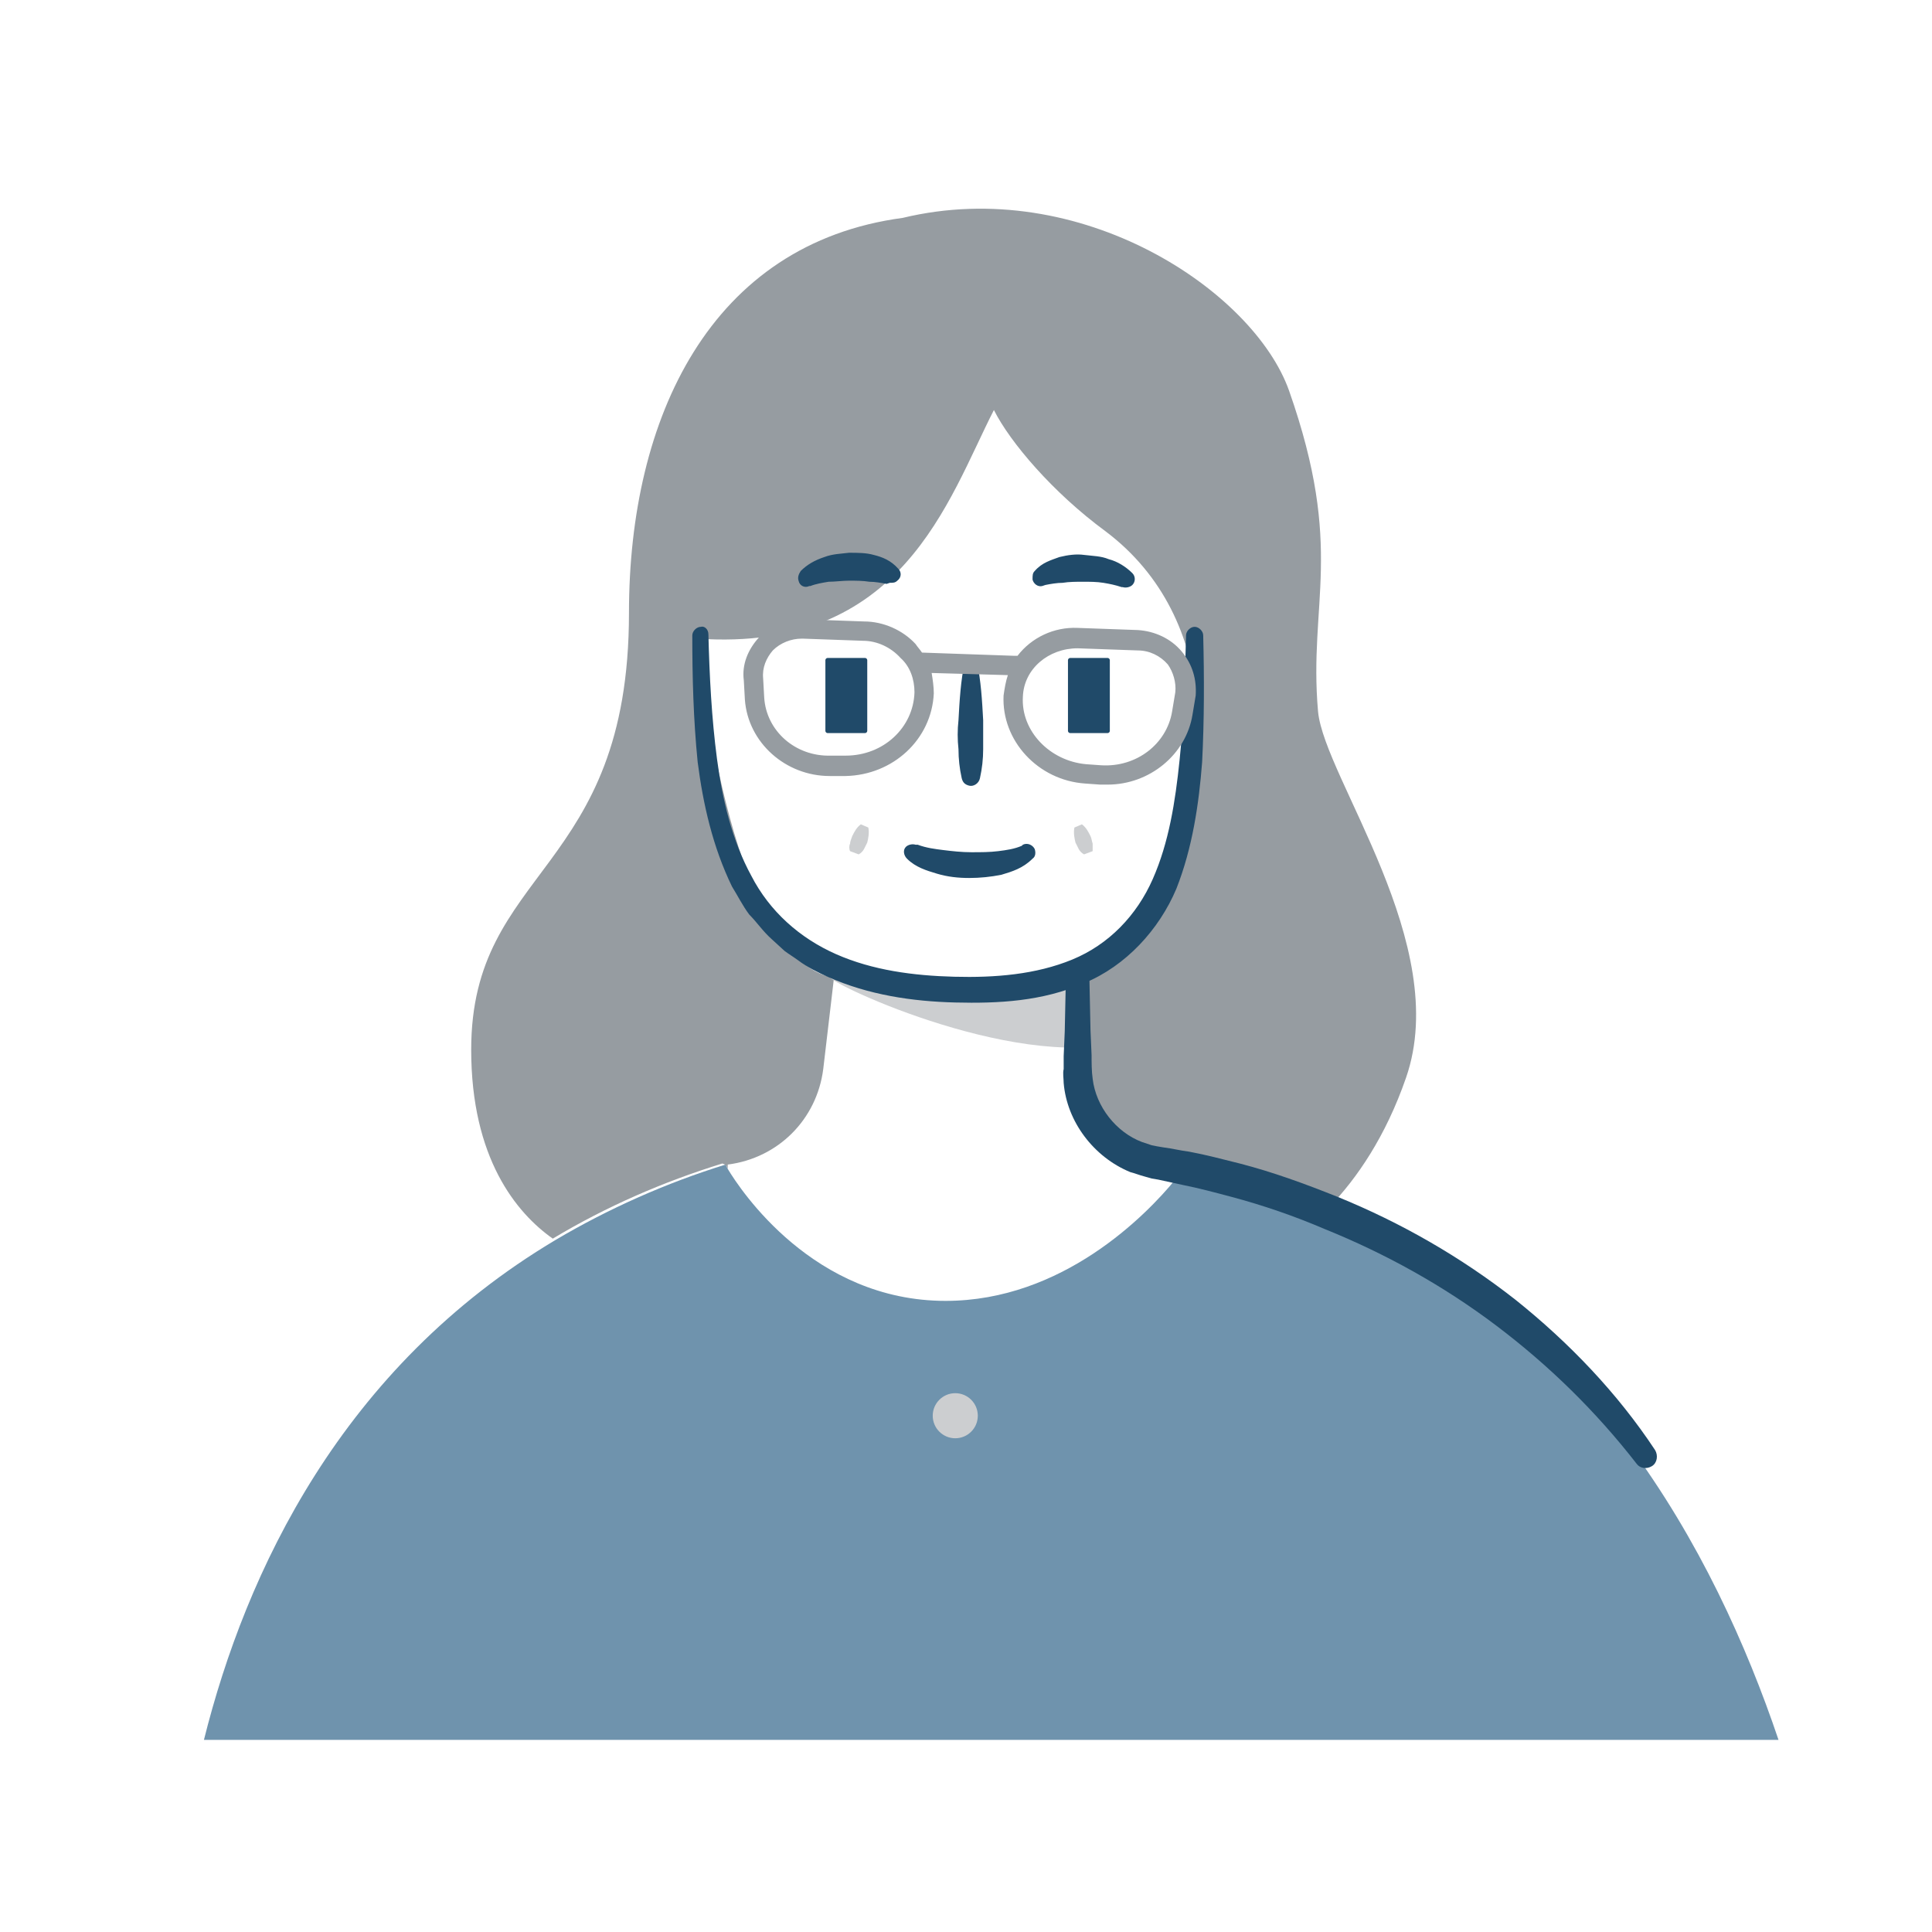
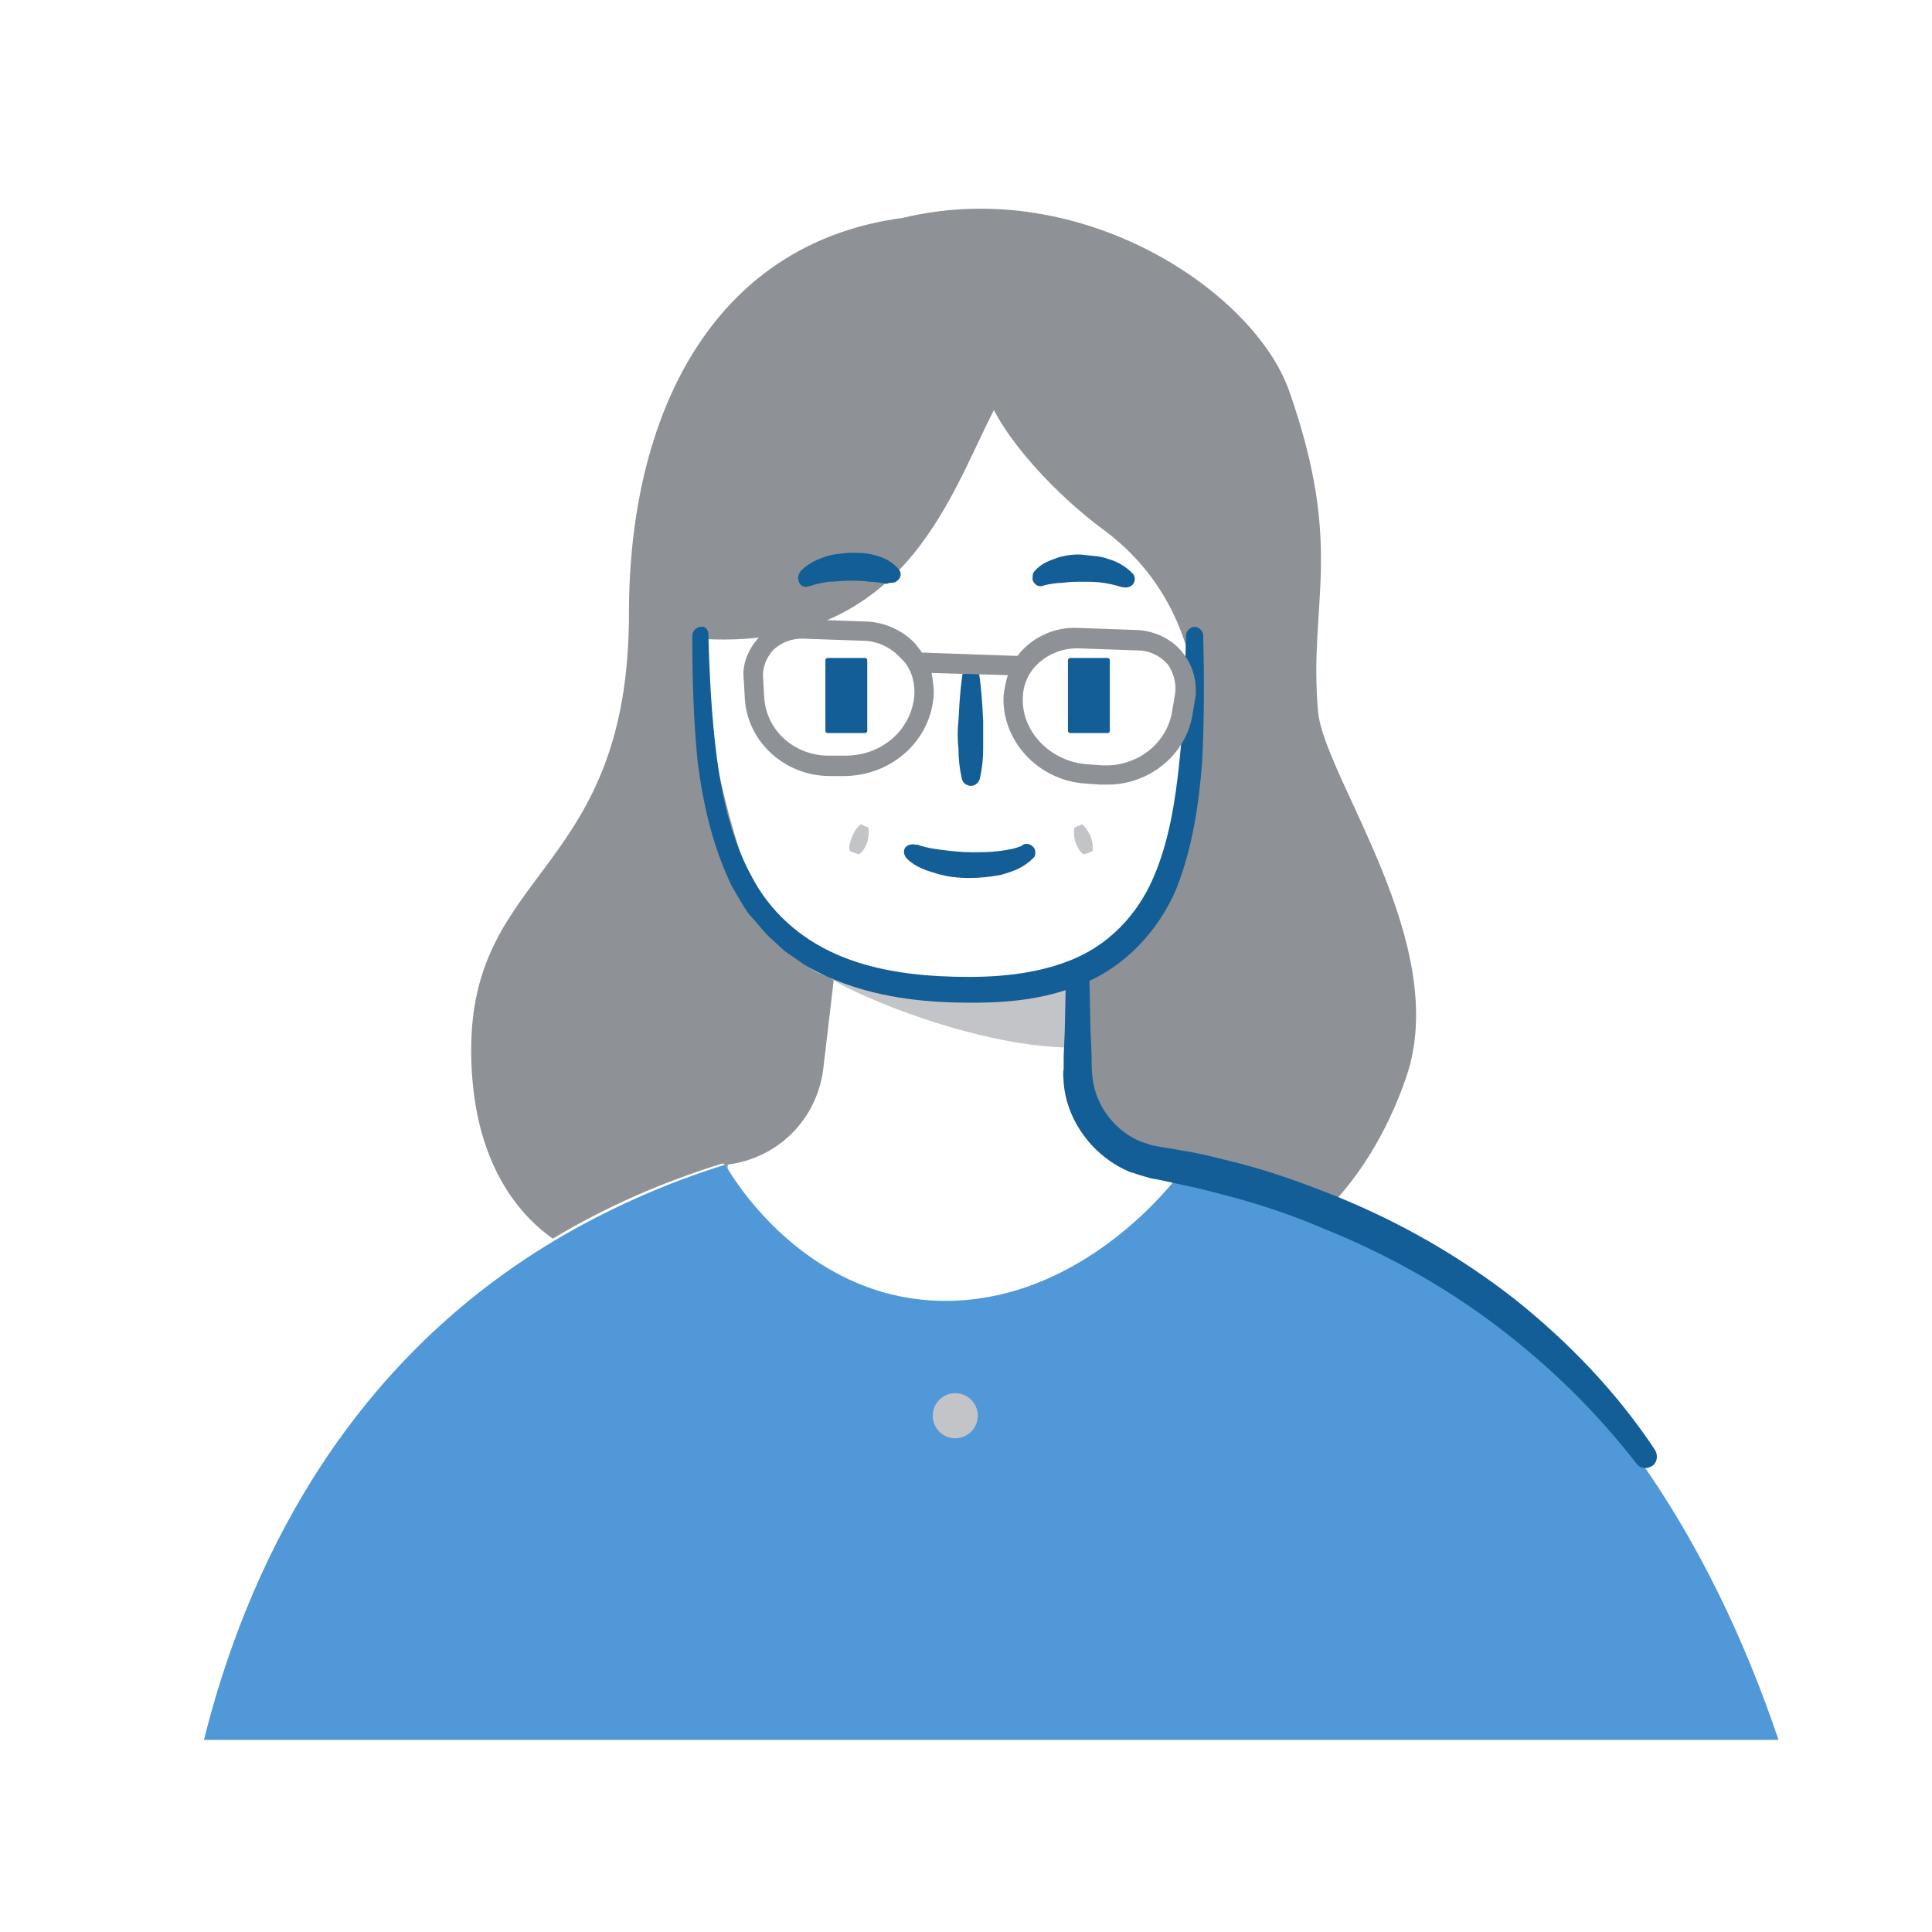
<svg xmlns="http://www.w3.org/2000/svg" viewBox="0 0 180 180">
-   <path d="m165.7 162.1c-5.9-17.5-17.8-39.7-41.6-49.6-4.4-1.8-8.9-3.2-13.5-4 0 0-.4.5-1.1 1.4-2.7 3.3-10.5 11.3-21.4 11.3-12.3 0-19.1-10.3-20.3-12.3l-.2-.4c-5.5 1.7-10.9 4.1-15.8 7-20 11.9-28.9 31-32.8 46.6z" fill="#6f93ad" />
+   <path d="m165.7 162.1c-5.9-17.5-17.8-39.7-41.6-49.6-4.4-1.8-8.9-3.2-13.5-4 0 0-.4.5-1.1 1.4-2.7 3.3-10.5 11.3-21.4 11.3-12.3 0-19.1-10.3-20.3-12.3l-.2-.4c-5.5 1.7-10.9 4.1-15.8 7-20 11.9-28.9 31-32.8 46.6z" fill="#5198d9" />
  <path d="m107.3 108.2c-4.2-.6-7.4-4.1-7.5-8.4l-.3-9.5s4.8-1 9.1-9c4.5-8.5 5.4-23.6-5.4-31.7-4.9-3.7-8.9-8.3-10.4-11.3-4.3 8.4-8.5 22.6-27.6 21.3 0 0 2.7 29.9 12.7 31.6l-1 8.5c-.6 4.7-4.2 8.3-8.9 8.9v.4c1.2 2.1 8 12.3 20.3 12.3 10.9 0 18.6-8 21.4-11.3v-1.4z" fill="none" />
-   <path d="m67.8 108.9v-.4c4.7-.6 8.3-4.2 8.9-8.9l1-8.5c-10-1.7-12.7-31.6-12.7-31.6 19.1 1.3 23.3-12.9 27.6-21.3 1.5 3 5.5 7.7 10.4 11.3 10.9 8.2 10 23.2 5.4 31.7-4.3 8-9.1 9-9.1 9l.3 9.5c.1 4.2 3.3 7.8 7.5 8.4l2.2.3v1.4c.7-.9 1.1-1.4 1.1-1.4 4.6.8 9.2 2.2 13.5 4 2.5-2.6 5.2-6.5 7.1-12 4.3-12.4-7.6-27.9-8.2-34.1-.9-10.2 2.5-15.1-2.7-29.9-3.3-9.3-19.4-20.1-36-16.1-17.9 2.4-25.5 18.6-25.5 36.8 0 24.3-14.7 23.7-14.7 40.7 0 10.1 4.2 15.2 7.6 17.6 5-3 10.3-5.3 15.8-7 .3.1.4.2.5.5z" fill="#969ca1" />
-   <path d="m100.4 97.6v-6.4c-8.2 1.4-15.4 2.1-21.8 0-6.3-2.1 10 6.6 21.8 6.4z" fill="#ccced0" />
-   <g fill="#204a69">
+   <path d="m67.8 108.9v-.4c4.7-.6 8.3-4.2 8.9-8.9l1-8.5c-10-1.7-12.7-31.6-12.7-31.6 19.1 1.3 23.3-12.9 27.6-21.3 1.5 3 5.5 7.7 10.4 11.3 10.9 8.2 10 23.2 5.4 31.7-4.3 8-9.1 9-9.1 9l.3 9.5c.1 4.2 3.3 7.8 7.5 8.4l2.2.3v1.4c.7-.9 1.1-1.4 1.1-1.4 4.6.8 9.2 2.2 13.5 4 2.5-2.6 5.2-6.5 7.1-12 4.3-12.4-7.6-27.9-8.2-34.1-.9-10.2 2.5-15.1-2.7-29.9-3.3-9.3-19.4-20.1-36-16.1-17.9 2.4-25.5 18.6-25.5 36.8 0 24.3-14.7 23.7-14.7 40.7 0 10.1 4.2 15.2 7.6 17.6 5-3 10.3-5.3 15.8-7 .3.1.4.2.5.5z" fill="#8e9196" />
+   <path d="m100.4 97.6v-6.4c-8.2 1.4-15.4 2.1-21.8 0-6.3-2.1 10 6.6 21.8 6.4z" fill="#c3c4c7" />
+   <g fill="#135e96">
    <path d="m77.1 61.3h3.5c.1 0 .2.1.2.2v6.6c0 .1-.1.2-.2.2h-3.5c-.1 0-.2-.1-.2-.2v-6.6c0-.1.1-.2.2-.2z" />
    <path d="m66 59.1c.1 3.9.3 7.8.8 11.6s1.4 7.6 3.2 10.9c1.7 3.3 4.5 5.8 7.9 7.3s7.2 2 11 2.1 7.6-.2 11-1.6 6-4.1 7.5-7.5 2.1-7.2 2.5-11.1c.4-3.8.5-7.7.6-11.6 0-.4.4-.8.8-.8s.8.4.8.8c.1 3.9.1 7.9-.1 11.8-.3 3.9-.9 8-2.4 11.8-1.6 3.8-4.7 7.2-8.6 8.8-3.9 1.7-8 1.9-12 1.8s-8.1-.7-11.9-2.4c-.9-.4-1.9-.9-2.7-1.5-.4-.3-.9-.6-1.3-.9l-1.2-1.1c-.8-.7-1.4-1.6-2.1-2.3-.6-.8-1.1-1.8-1.6-2.6-1.8-3.7-2.7-7.7-3.2-11.6-.4-4-.5-7.9-.5-11.8 0-.4.4-.8.8-.8.3-.1.7.2.7.7z" />
    <path d="m91 61.6c.4 1.8.5 3.7.6 5.5v2.7c0 .9-.1 1.8-.3 2.7-.1.5-.6.8-1 .7s-.6-.3-.7-.7c-.2-.9-.3-1.8-.3-2.7-.1-.9-.1-1.8 0-2.7.1-1.8.2-3.7.6-5.5.1-.3.4-.5.7-.5.1.1.3.3.4.5zm8.7-.3h3.5c.1 0 .2.1.2.2v6.6c0 .1-.1.2-.2.2h-3.5c-.1 0-.2-.1-.2-.2v-6.6c0-.1.1-.2.2-.2zm-14.2 17.4c.8.3 1.6.4 2.4.5s1.7.2 2.6.2 1.7 0 2.5-.1 1.5-.2 2.2-.5l.1-.1c.4-.2.9 0 1.1.4.1.3.1.7-.2.9-.9.9-1.9 1.2-2.9 1.5-1 .2-2 .3-3 .3s-2-.1-3-.4-2-.6-2.8-1.4c-.3-.3-.4-.8-.1-1.1.2-.2.6-.3.9-.2zm10.9-25.5c.7-.8 1.5-1 2.3-1.3.8-.2 1.6-.3 2.3-.2.8.1 1.6.1 2.3.4.8.2 1.6.7 2.2 1.3.3.3.3.8 0 1.1-.2.2-.6.3-.9.2h-.1c-.6-.2-1.1-.3-1.7-.4s-1.3-.1-1.9-.1-1.3 0-1.9.1c-.5 0-1.1.1-1.6.2l-.3.1c-.4.1-.8-.2-.9-.6 0-.4 0-.6.2-.8zm-13.8 1.2c-.5-.1-1.1-.2-1.6-.2-.6-.1-1.3-.1-1.9-.1s-1.3.1-1.9.1c-.6.1-1.2.2-1.7.4h-.1c-.4.2-.9 0-1-.5-.1-.3 0-.6.2-.9.6-.6 1.3-1 2.2-1.3.8-.3 1.5-.3 2.3-.4.8 0 1.6 0 2.3.2.8.2 1.6.5 2.3 1.3.3.3.3.8-.1 1.1-.2.2-.4.2-.7.2z" />
  </g>
-   <circle cx="89" cy="131.9" fill="#ccced0" r="2.1" />
-   <path d="m79.2 79.3c-.1-.2-.1-.5 0-.7 0-.2.1-.4.2-.7.2-.4.4-.8.8-1.1l.7.3c.1.5 0 1-.1 1.4l-.3.6c-.1.2-.3.4-.5.5zm21.8.3c-.2-.1-.4-.3-.5-.5l-.3-.6c-.1-.4-.2-.9-.1-1.4l.7-.3c.4.3.6.7.8 1.1.1.2.1.4.2.7v.7z" fill="#ccced0" />
-   <path d="m110.1 60.7c-1-1.2-2.5-1.9-4.1-2l-5.6-.2c-2.2-.1-4.3.9-5.6 2.6h-.3l-8.6-.3c-.2-.3-.4-.5-.6-.8-1.2-1.3-3-2.1-4.8-2.1l-5.6-.2c-1.6-.1-3.1.6-4.2 1.7-1 1.1-1.6 2.5-1.4 4l.1 1.8c.3 4 3.8 7.1 7.9 7.1h1.5c4.4-.1 8-3.4 8.2-7.7 0-.6-.1-1.3-.2-1.9l7.1.2c-.2.6-.3 1.2-.4 1.9-.2 4.2 3.2 7.9 7.6 8.2l1.4.1h.7c3.9 0 7.3-2.8 7.9-6.5l.3-1.8c.1-1.5-.3-2.9-1.3-4.1zm-24.9 3.8c-.1 3.3-2.9 5.9-6.4 5.9h-1.4c-3.3.1-6-2.3-6.2-5.4l-.1-1.8c-.1-1 .3-1.9.9-2.6.7-.7 1.7-1.1 2.7-1.1h.1l5.6.2c1.3 0 2.6.6 3.5 1.6.9.8 1.3 2 1.3 3.2zm24.3 0-.3 1.8c-.5 3-3.3 5.2-6.6 5l-1.4-.1c-3.4-.3-6.1-3.1-5.9-6.3.1-2.6 2.4-4.5 5.1-4.5l5.6.2c1.1 0 2.1.5 2.8 1.3.5.7.8 1.7.7 2.6z" fill="#969ca1" />
-   <path d="m101.5 91.3.1 4.7.1 2.3c0 .7 0 1.5.1 2.2.3 2.6 2.2 5 4.6 5.9l.9.3.5.1.6.1c.8.1 1.6.3 2.4.4 1.6.3 3.1.7 4.7 1.1 3.1.8 6.1 1.9 9.1 3.1 5.9 2.4 11.5 5.6 16.6 9.6 5 4 9.5 8.7 13 14 .3.5.2 1.2-.3 1.5s-1.1.2-1.4-.2c-3.8-4.9-8.2-9.2-13.1-12.9s-10.3-6.7-16-9c-2.8-1.2-5.7-2.2-8.7-3-1.5-.4-3-.8-4.5-1.1l-2.3-.5-.6-.1-.7-.2c-.4-.1-.9-.3-1.3-.4-3.4-1.4-5.9-4.7-6.2-8.3 0-.4-.1-.9 0-1.3v-1.2l.1-2.3.1-4.7c0-.6.5-1.1 1.1-1 .6-.1 1.1.3 1.1.9z" fill="#204a69" />
+   <circle cx="89" cy="131.9" fill="#c3c4c7" r="2.1" />
+   <path d="m79.2 79.3c-.1-.2-.1-.5 0-.7 0-.2.1-.4.2-.7.2-.4.4-.8.8-1.1l.7.3c.1.5 0 1-.1 1.4l-.3.6c-.1.2-.3.4-.5.5zm21.8.3c-.2-.1-.4-.3-.5-.5l-.3-.6c-.1-.4-.2-.9-.1-1.4l.7-.3c.4.3.6.7.8 1.1.1.2.1.4.2.7v.7z" fill="#c3c4c7" />
+   <path d="m110.1 60.7c-1-1.2-2.5-1.9-4.1-2l-5.6-.2c-2.2-.1-4.3.9-5.6 2.6h-.3l-8.6-.3c-.2-.3-.4-.5-.6-.8-1.2-1.3-3-2.1-4.8-2.1l-5.6-.2c-1.6-.1-3.1.6-4.2 1.7-1 1.1-1.6 2.5-1.4 4l.1 1.8c.3 4 3.8 7.1 7.9 7.1h1.5c4.4-.1 8-3.4 8.2-7.7 0-.6-.1-1.3-.2-1.9l7.1.2c-.2.6-.3 1.2-.4 1.9-.2 4.2 3.2 7.9 7.6 8.2l1.4.1h.7c3.9 0 7.3-2.8 7.9-6.5l.3-1.8c.1-1.5-.3-2.9-1.3-4.1zm-24.9 3.8c-.1 3.3-2.9 5.9-6.4 5.9h-1.4c-3.3.1-6-2.3-6.2-5.4l-.1-1.8c-.1-1 .3-1.9.9-2.6.7-.7 1.7-1.1 2.7-1.1h.1l5.6.2c1.3 0 2.6.6 3.5 1.6.9.8 1.3 2 1.3 3.2zm24.3 0-.3 1.8c-.5 3-3.3 5.2-6.6 5l-1.4-.1c-3.4-.3-6.1-3.1-5.9-6.3.1-2.6 2.4-4.5 5.1-4.5l5.6.2c1.1 0 2.1.5 2.8 1.3.5.7.8 1.7.7 2.6z" fill="#8e9196" />
+   <path d="m101.5 91.3.1 4.7.1 2.3c0 .7 0 1.5.1 2.2.3 2.6 2.2 5 4.6 5.9l.9.3.5.1.6.1c.8.1 1.6.3 2.4.4 1.6.3 3.1.7 4.7 1.1 3.1.8 6.1 1.9 9.1 3.1 5.9 2.4 11.5 5.6 16.6 9.6 5 4 9.5 8.7 13 14 .3.5.2 1.2-.3 1.5s-1.1.2-1.4-.2c-3.8-4.9-8.2-9.2-13.1-12.9s-10.3-6.7-16-9c-2.8-1.2-5.7-2.2-8.7-3-1.5-.4-3-.8-4.5-1.1l-2.3-.5-.6-.1-.7-.2c-.4-.1-.9-.3-1.3-.4-3.4-1.4-5.9-4.7-6.2-8.3 0-.4-.1-.9 0-1.3v-1.2l.1-2.3.1-4.7c0-.6.5-1.1 1.1-1 .6-.1 1.1.3 1.1.9z" fill="#135e96" />
</svg>
